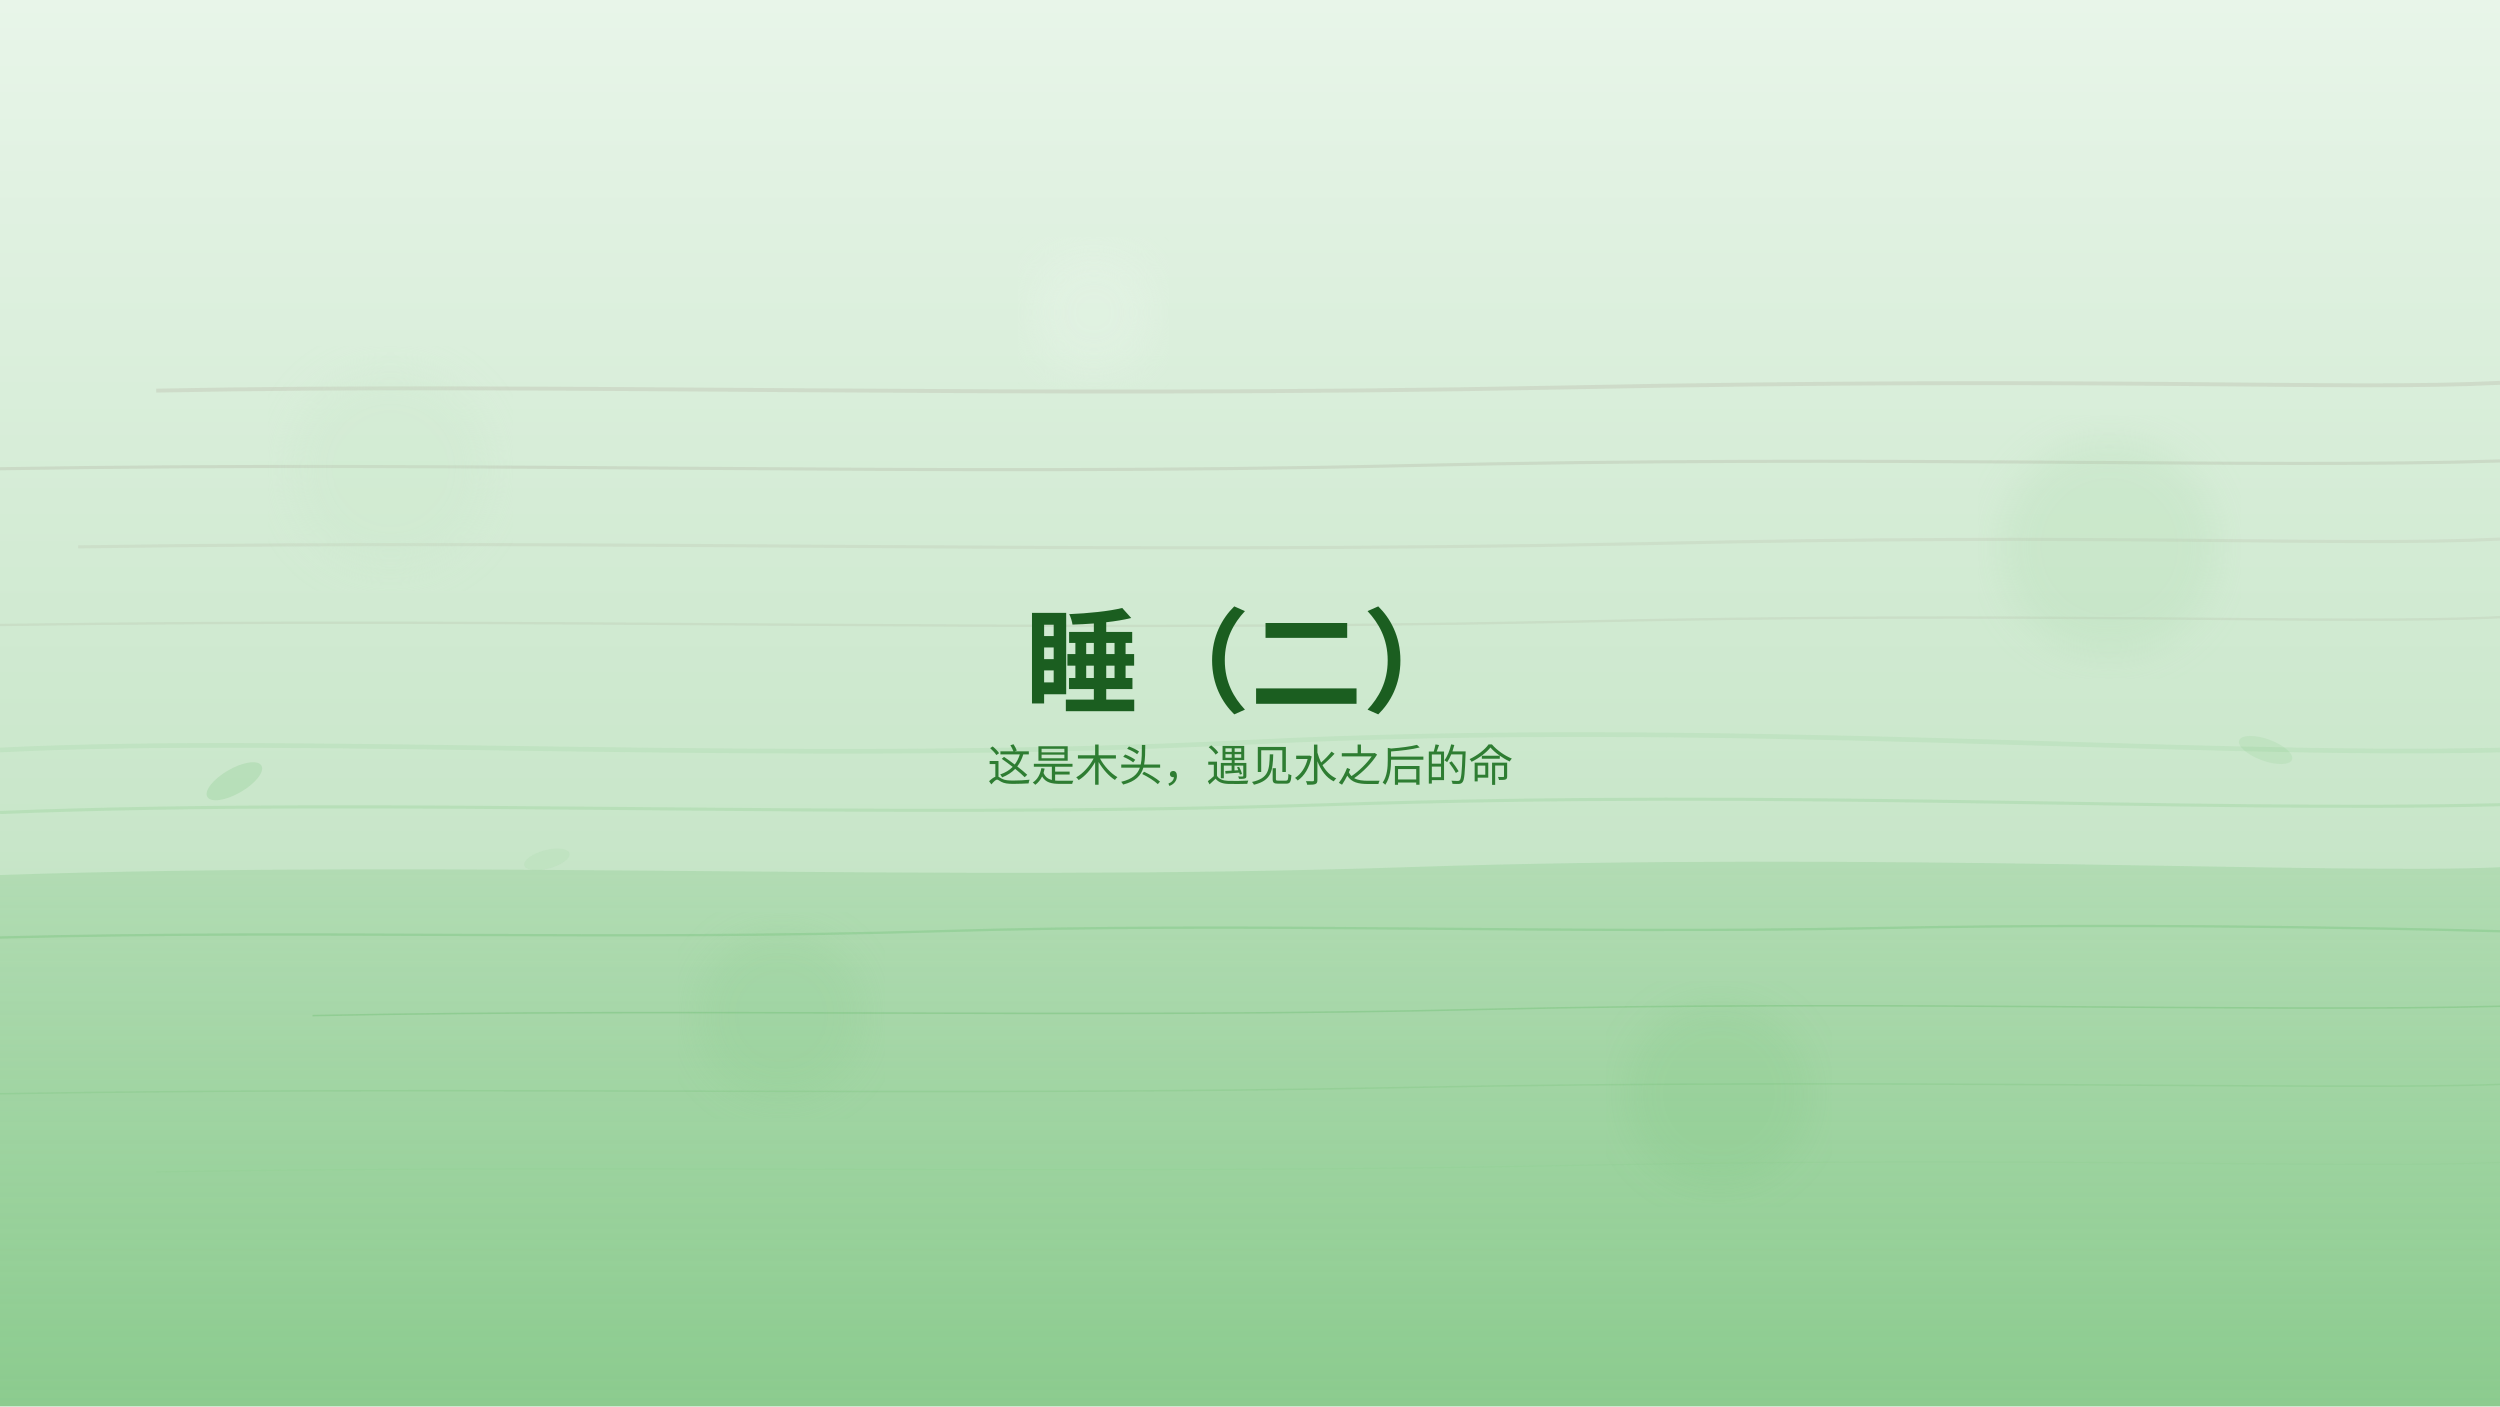
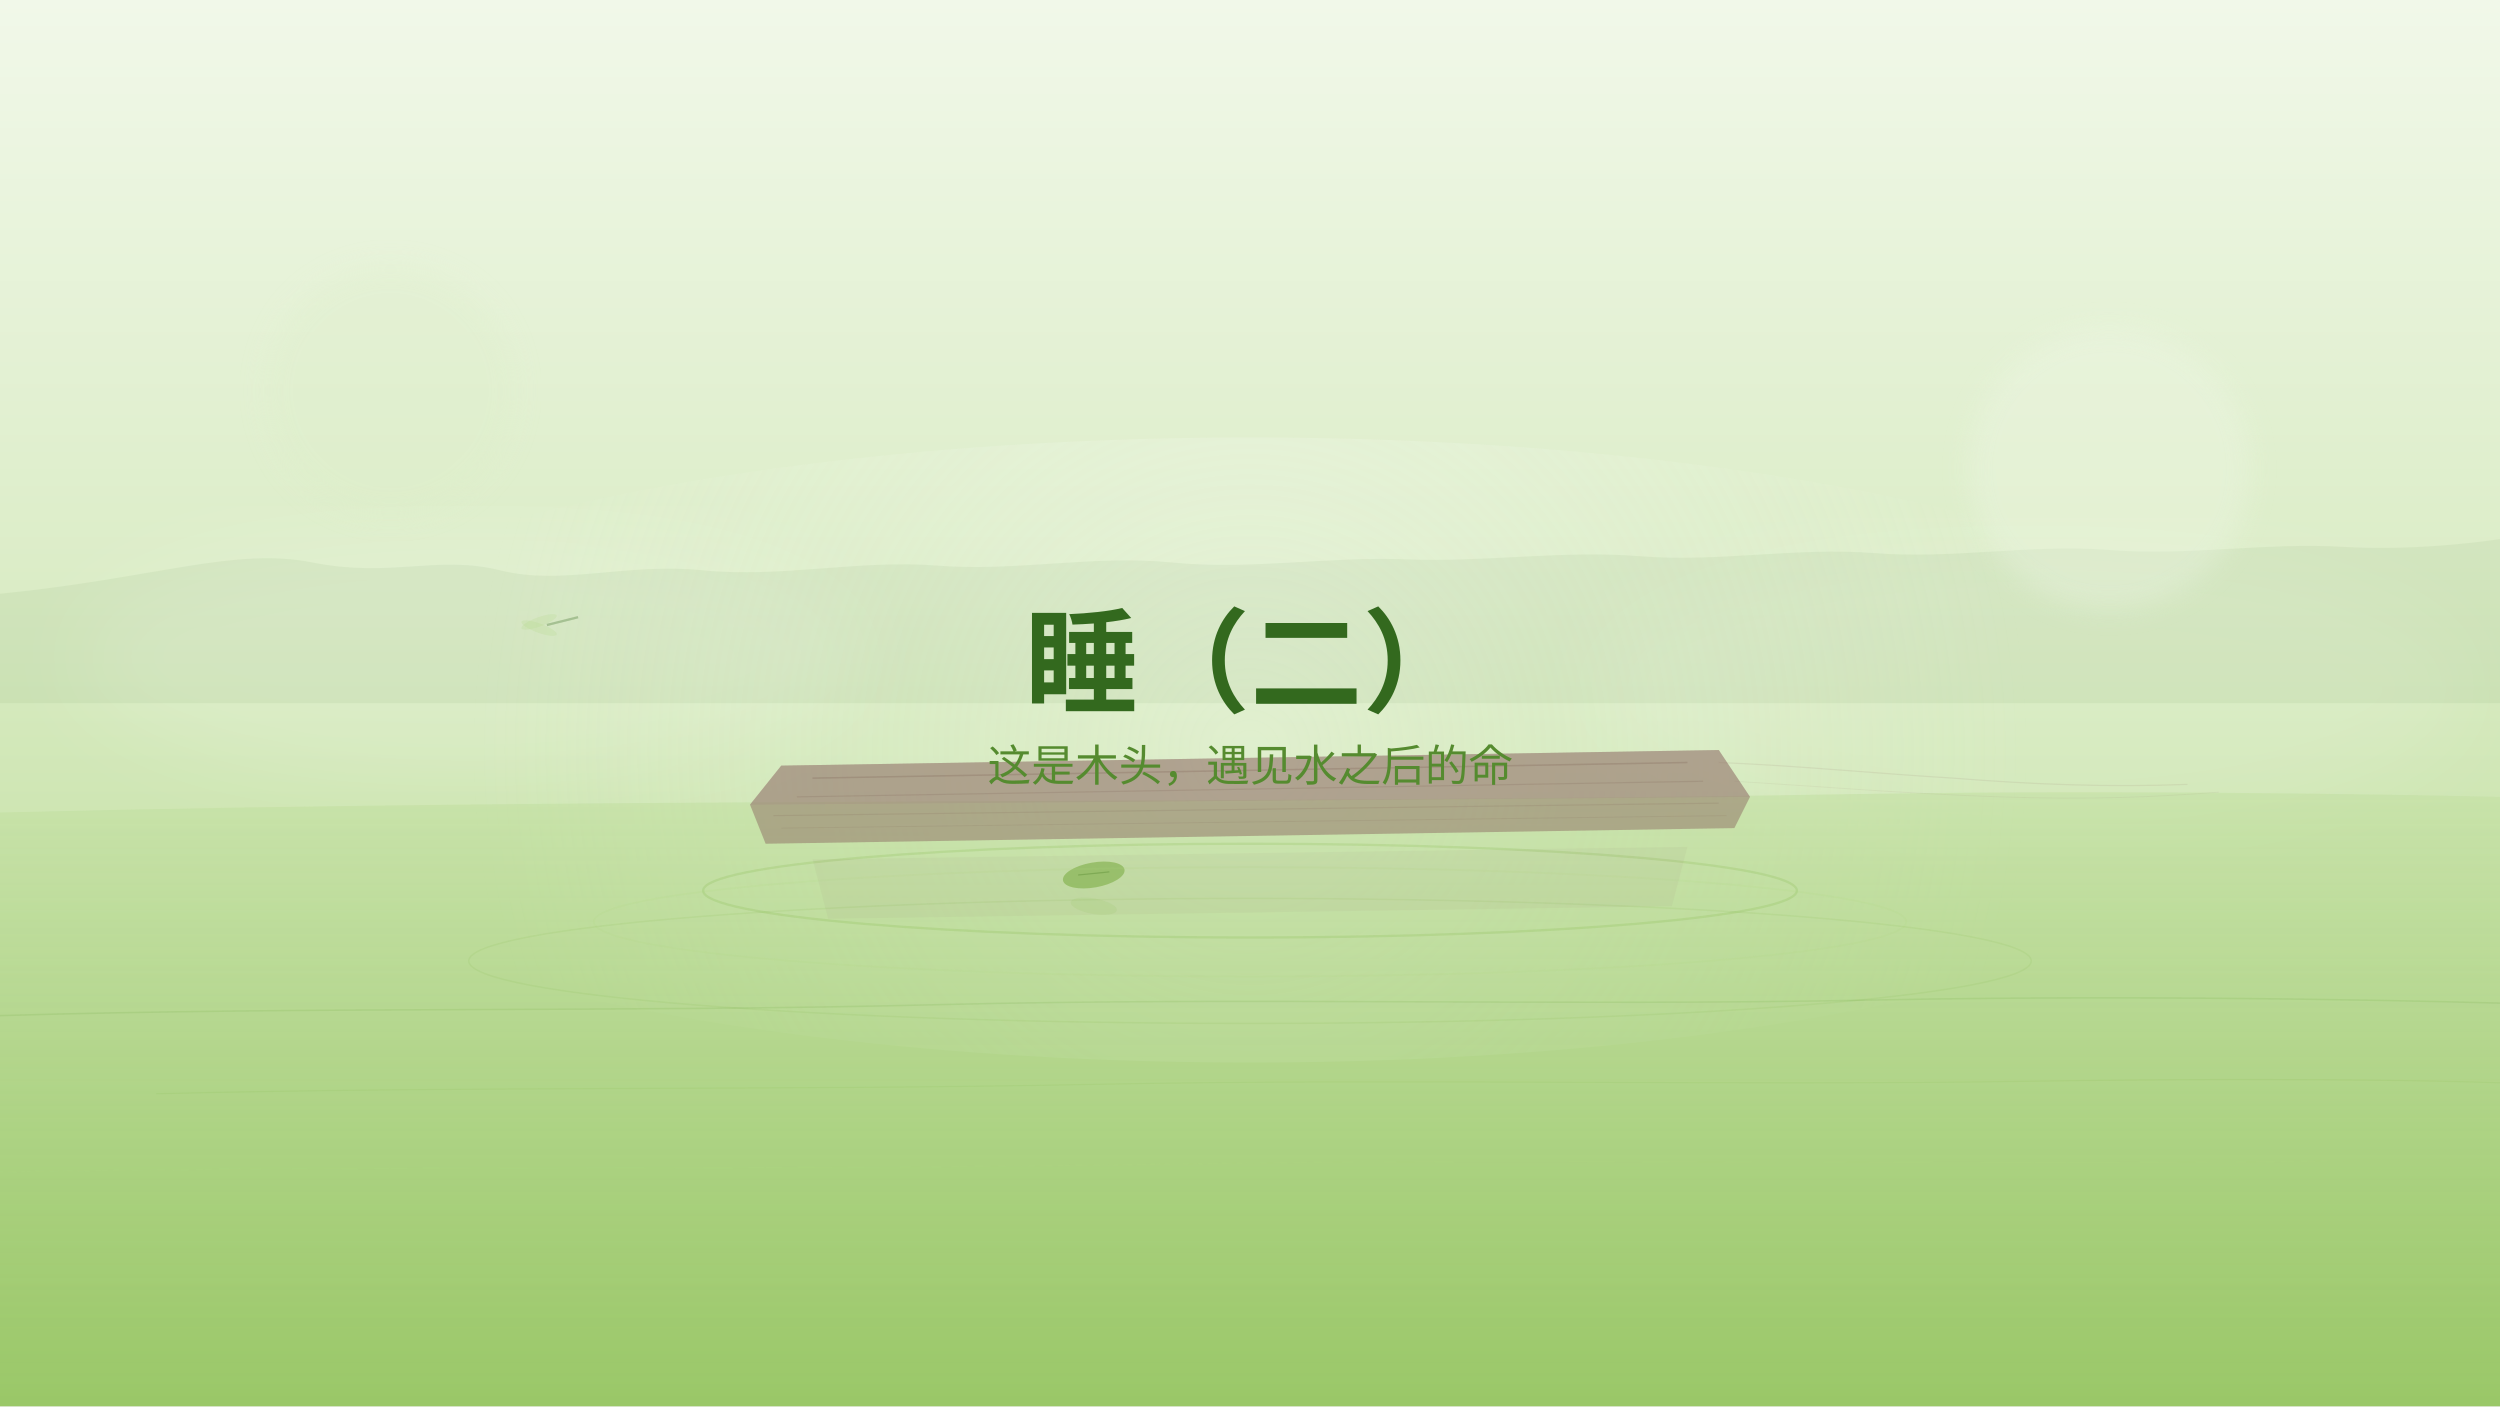
<svg xmlns="http://www.w3.org/2000/svg" width="1600" height="900" viewBox="0 0 1600 900" fill="none">
  <defs>
    <linearGradient id="bg" x1="800" y1="0" x2="800" y2="900" gradientUnits="userSpaceOnUse">
-       <stop stop-color="#E8F5E9" />
-       <stop offset="0.6" stop-color="#C8E6C9" />
-       <stop offset="1" stop-color="#A5D6A7" />
+       <stop stop-color="#F1F8E9" />
+       <stop offset="0.4" stop-color="#DCEDC8" />
+       <stop offset="1" stop-color="#AED581" />
    </linearGradient>
-     <linearGradient id="water" x1="800" y1="550" x2="800" y2="900" gradientUnits="userSpaceOnUse">
-       <stop stop-color="#A5D6A7" stop-opacity="0.6" />
-       <stop offset="1" stop-color="#66BB6A" stop-opacity="0.4" />
+     <linearGradient id="water" x1="800" y1="500" x2="800" y2="900" gradientUnits="userSpaceOnUse">
+       <stop stop-color="#C5E1A5" stop-opacity="0.6" />
+       <stop offset="1" stop-color="#7CB342" stop-opacity="0.4" />
    </linearGradient>
    <filter id="soft">
-       <feGaussianBlur stdDeviation="12" />
+       <feGaussianBlur stdDeviation="8" />
    </filter>
+     <filter id="mist">
+       <feGaussianBlur stdDeviation="25" />
+     </filter>
+     <radialGradient id="mistGlow" cx="800" cy="480" r="500" gradientUnits="userSpaceOnUse">
+       <stop stop-color="#FFFFFF" stop-opacity="0.3" />
+       <stop offset="1" stop-color="#F1F8E9" stop-opacity="0" />
+     </radialGradient>
  </defs>
  <rect width="1600" height="900" fill="url(#bg)" />
-   <path d="M100 250C350 245 650 255 1000 248C1350 241 1500 250 1600 245" stroke="#8D6E63" stroke-width="2.5" opacity="0.15" />
-   <path d="M0 300C300 295 600 305 900 298C1200 291 1450 300 1600 295" stroke="#6D4C41" stroke-width="2" opacity="0.12" />
-   <path d="M50 350C400 345 700 355 1050 348C1350 341 1500 350 1600 345" stroke="#8D6E63" stroke-width="2" opacity="0.1" />
-   <path d="M0 400C350 395 650 405 1000 398C1300 391 1500 400 1600 395" stroke="#6D4C41" stroke-width="1.5" opacity="0.08" />
-   <path d="M0 480C200 470 500 490 800 475C1100 460 1400 485 1600 480" stroke="#A5D6A7" stroke-width="3" opacity="0.3" />
-   <path d="M0 520C250 510 550 525 850 515C1150 505 1400 520 1600 515" stroke="#81C784" stroke-width="2" opacity="0.25" />
-   <path d="M0 560C300 550 600 565 900 555C1200 545 1500 560 1600 555V900H0Z" fill="url(#water)" />
-   <path d="M0 600C200 595 400 602 600 596C800 590 1000 598 1200 594C1400 590 1600 596 1600 596" stroke="#66BB6A" stroke-width="1.5" opacity="0.3" fill="none" />
-   <path d="M200 650C450 645 700 652 950 646C1200 640 1450 648 1600 644" stroke="#4CAF50" stroke-width="1" opacity="0.25" fill="none" />
-   <path d="M0 700C300 695 600 702 900 696C1200 690 1500 698 1600 694" stroke="#66BB6A" stroke-width="1" opacity="0.2" fill="none" />
-   <path d="M100 750C400 745 700 752 1000 746C1300 740 1500 748 1600 744" stroke="#81C784" stroke-width="0.8" opacity="0.15" fill="none" />
-   <circle cx="250" cy="300" r="65" fill="#C8E6C9" opacity="0.25" filter="url(#soft)" />
-   <circle cx="1350" cy="350" r="70" fill="#A5D6A7" opacity="0.2" filter="url(#soft)" />
-   <circle cx="500" cy="650" r="55" fill="#81C784" opacity="0.15" filter="url(#soft)" />
-   <circle cx="1100" cy="700" r="60" fill="#66BB6A" opacity="0.12" filter="url(#soft)" />
-   <circle cx="700" cy="200" r="40" fill="#E8F5E9" opacity="0.35" filter="url(#soft)" />
-   <ellipse cx="150" cy="500" rx="20" ry="8" fill="#4CAF50" opacity="0.15" transform="rotate(-30 150 500)" />
-   <ellipse cx="1450" cy="480" rx="18" ry="7" fill="#66BB6A" opacity="0.12" transform="rotate(20 1450 480)" />
-   <ellipse cx="350" cy="550" rx="15" ry="6" fill="#81C784" opacity="0.1" transform="rotate(-15 350 550)" />
-   <text x="800" y="450" text-anchor="middle" fill="#1B5E20" font-family="'PingFang SC', 'Noto Serif SC', sans-serif" font-size="72" font-weight="700">睡（二）</text>
-   <text x="800" y="500" text-anchor="middle" fill="#2E7D32" font-family="'PingFang SC', 'Noto Serif SC', sans-serif" font-size="28">这是木头，遇见水之后的命</text>
+   <ellipse cx="800" cy="480" rx="700" ry="200" fill="url(#mistGlow)" />
+   <ellipse cx="300" cy="420" rx="250" ry="80" fill="#FFFFFF" opacity="0.15" filter="url(#mist)" />
+   <ellipse cx="1300" cy="440" rx="280" ry="90" fill="#FFFFFF" opacity="0.12" filter="url(#mist)" />
+   <path d="M0 520C400 510 800 515 1200 508C1400 505 1600 510 1600 510V900H0Z" fill="url(#water)" />
+   <path d="M500 490L1100 480L1120 510L1110 530L490 540L480 515Z" fill="#8D6E63" opacity="0.5" />
+   <path d="M500 490L1100 480L1120 510L480 515Z" fill="#A1887F" opacity="0.3" />
+   <line x1="520" y1="498" x2="1080" y2="488" stroke="#6D4C41" stroke-width="1" opacity="0.2" />
+   <line x1="510" y1="510" x2="1090" y2="500" stroke="#6D4C41" stroke-width="0.8" opacity="0.15" />
+   <line x1="495" y1="522" x2="1100" y2="514" stroke="#6D4C41" stroke-width="0.8" opacity="0.12" />
+   <line x1="500" y1="530" x2="1105" y2="522" stroke="#6D4C41" stroke-width="0.6" opacity="0.1" />
+   <path d="M1100 488C1150 490 1200 495 1250 498C1300 502 1350 504 1400 502" stroke="#8D6E63" stroke-width="0.8" opacity="0.12" fill="none" />
+   <path d="M1110 500C1160 503 1220 508 1280 510C1340 512 1380 510 1420 507" stroke="#8D6E63" stroke-width="0.6" opacity="0.08" fill="none" />
+   <ellipse cx="700" cy="560" rx="20" ry="8" fill="#7CB342" opacity="0.6" transform="rotate(-10 700 560)" />
+   <line x1="690" y1="560" x2="710" y2="558" stroke="#558B2F" stroke-width="0.8" opacity="0.4" />
+   <ellipse cx="800" cy="570" rx="350" ry="30" fill="none" stroke="#7CB342" stroke-width="1.5" opacity="0.2" />
+   <ellipse cx="800" cy="590" rx="420" ry="35" fill="none" stroke="#AED581" stroke-width="1.2" opacity="0.15" />
+   <ellipse cx="800" cy="615" rx="500" ry="40" fill="none" stroke="#7CB342" stroke-width="1" opacity="0.12" />
+   <path d="M0 650C200 644 400 648 600 643C800 638 1000 644 1200 640C1400 636 1600 642 1600 642" stroke="#689F38" stroke-width="1" opacity="0.15" fill="none" />
+   <path d="M100 700C300 695 500 698 700 694C900 690 1100 695 1300 692C1500 689 1600 693 1600 693" stroke="#7CB342" stroke-width="0.8" opacity="0.12" fill="none" />
+   <path d="M0 750C250 746 500 749 750 745C1000 741 1250 746 1500 743" stroke="#AED581" stroke-width="0.6" opacity="0.1" fill="none" />
+   <path d="M520 550L1080 542L1070 580L530 588Z" fill="#8D6E63" opacity="0.06" />
+   <ellipse cx="700" cy="580" rx="15" ry="5" fill="#7CB342" opacity="0.1" transform="rotate(10 700 580)" />
+   <path d="M0 380C100 370 150 350 200 360C250 370 280 355 320 365C360 375 400 360 450 365C500 370 550 358 600 362C650 366 700 355 750 360C800 365 850 356 900 358C950 360 1000 352 1050 356C1100 360 1150 350 1200 354C1250 358 1300 348 1350 352C1400 356 1450 347 1500 350C1550 353 1600 345 1600 345V450H0Z" fill="#33691E" opacity="0.06" />
+   <circle cx="250" cy="250" r="80" fill="#DCEDC8" opacity="0.25" filter="url(#soft)" />
+   <circle cx="1350" cy="300" r="90" fill="#F1F8E9" opacity="0.3" filter="url(#soft)" />
+   <line x1="350" y1="400" x2="370" y2="395" stroke="#33691E" stroke-width="1.5" opacity="0.3" />
+   <ellipse cx="345" cy="398" rx="12" ry="3" fill="#AED581" opacity="0.2" transform="rotate(-20 345 398)" />
+   <ellipse cx="345" cy="402" rx="12" ry="3" fill="#AED581" opacity="0.2" transform="rotate(20 345 402)" />
+   <text x="800" y="450" text-anchor="middle" fill="#33691E" font-family="'PingFang SC', 'Noto Serif SC', sans-serif" font-size="72" font-weight="700">睡（二）</text>
+   <text x="800" y="500" text-anchor="middle" fill="#558B2F" font-family="'PingFang SC', 'Noto Serif SC', sans-serif" font-size="28">这是木头，遇见水之后的命</text>
</svg>
